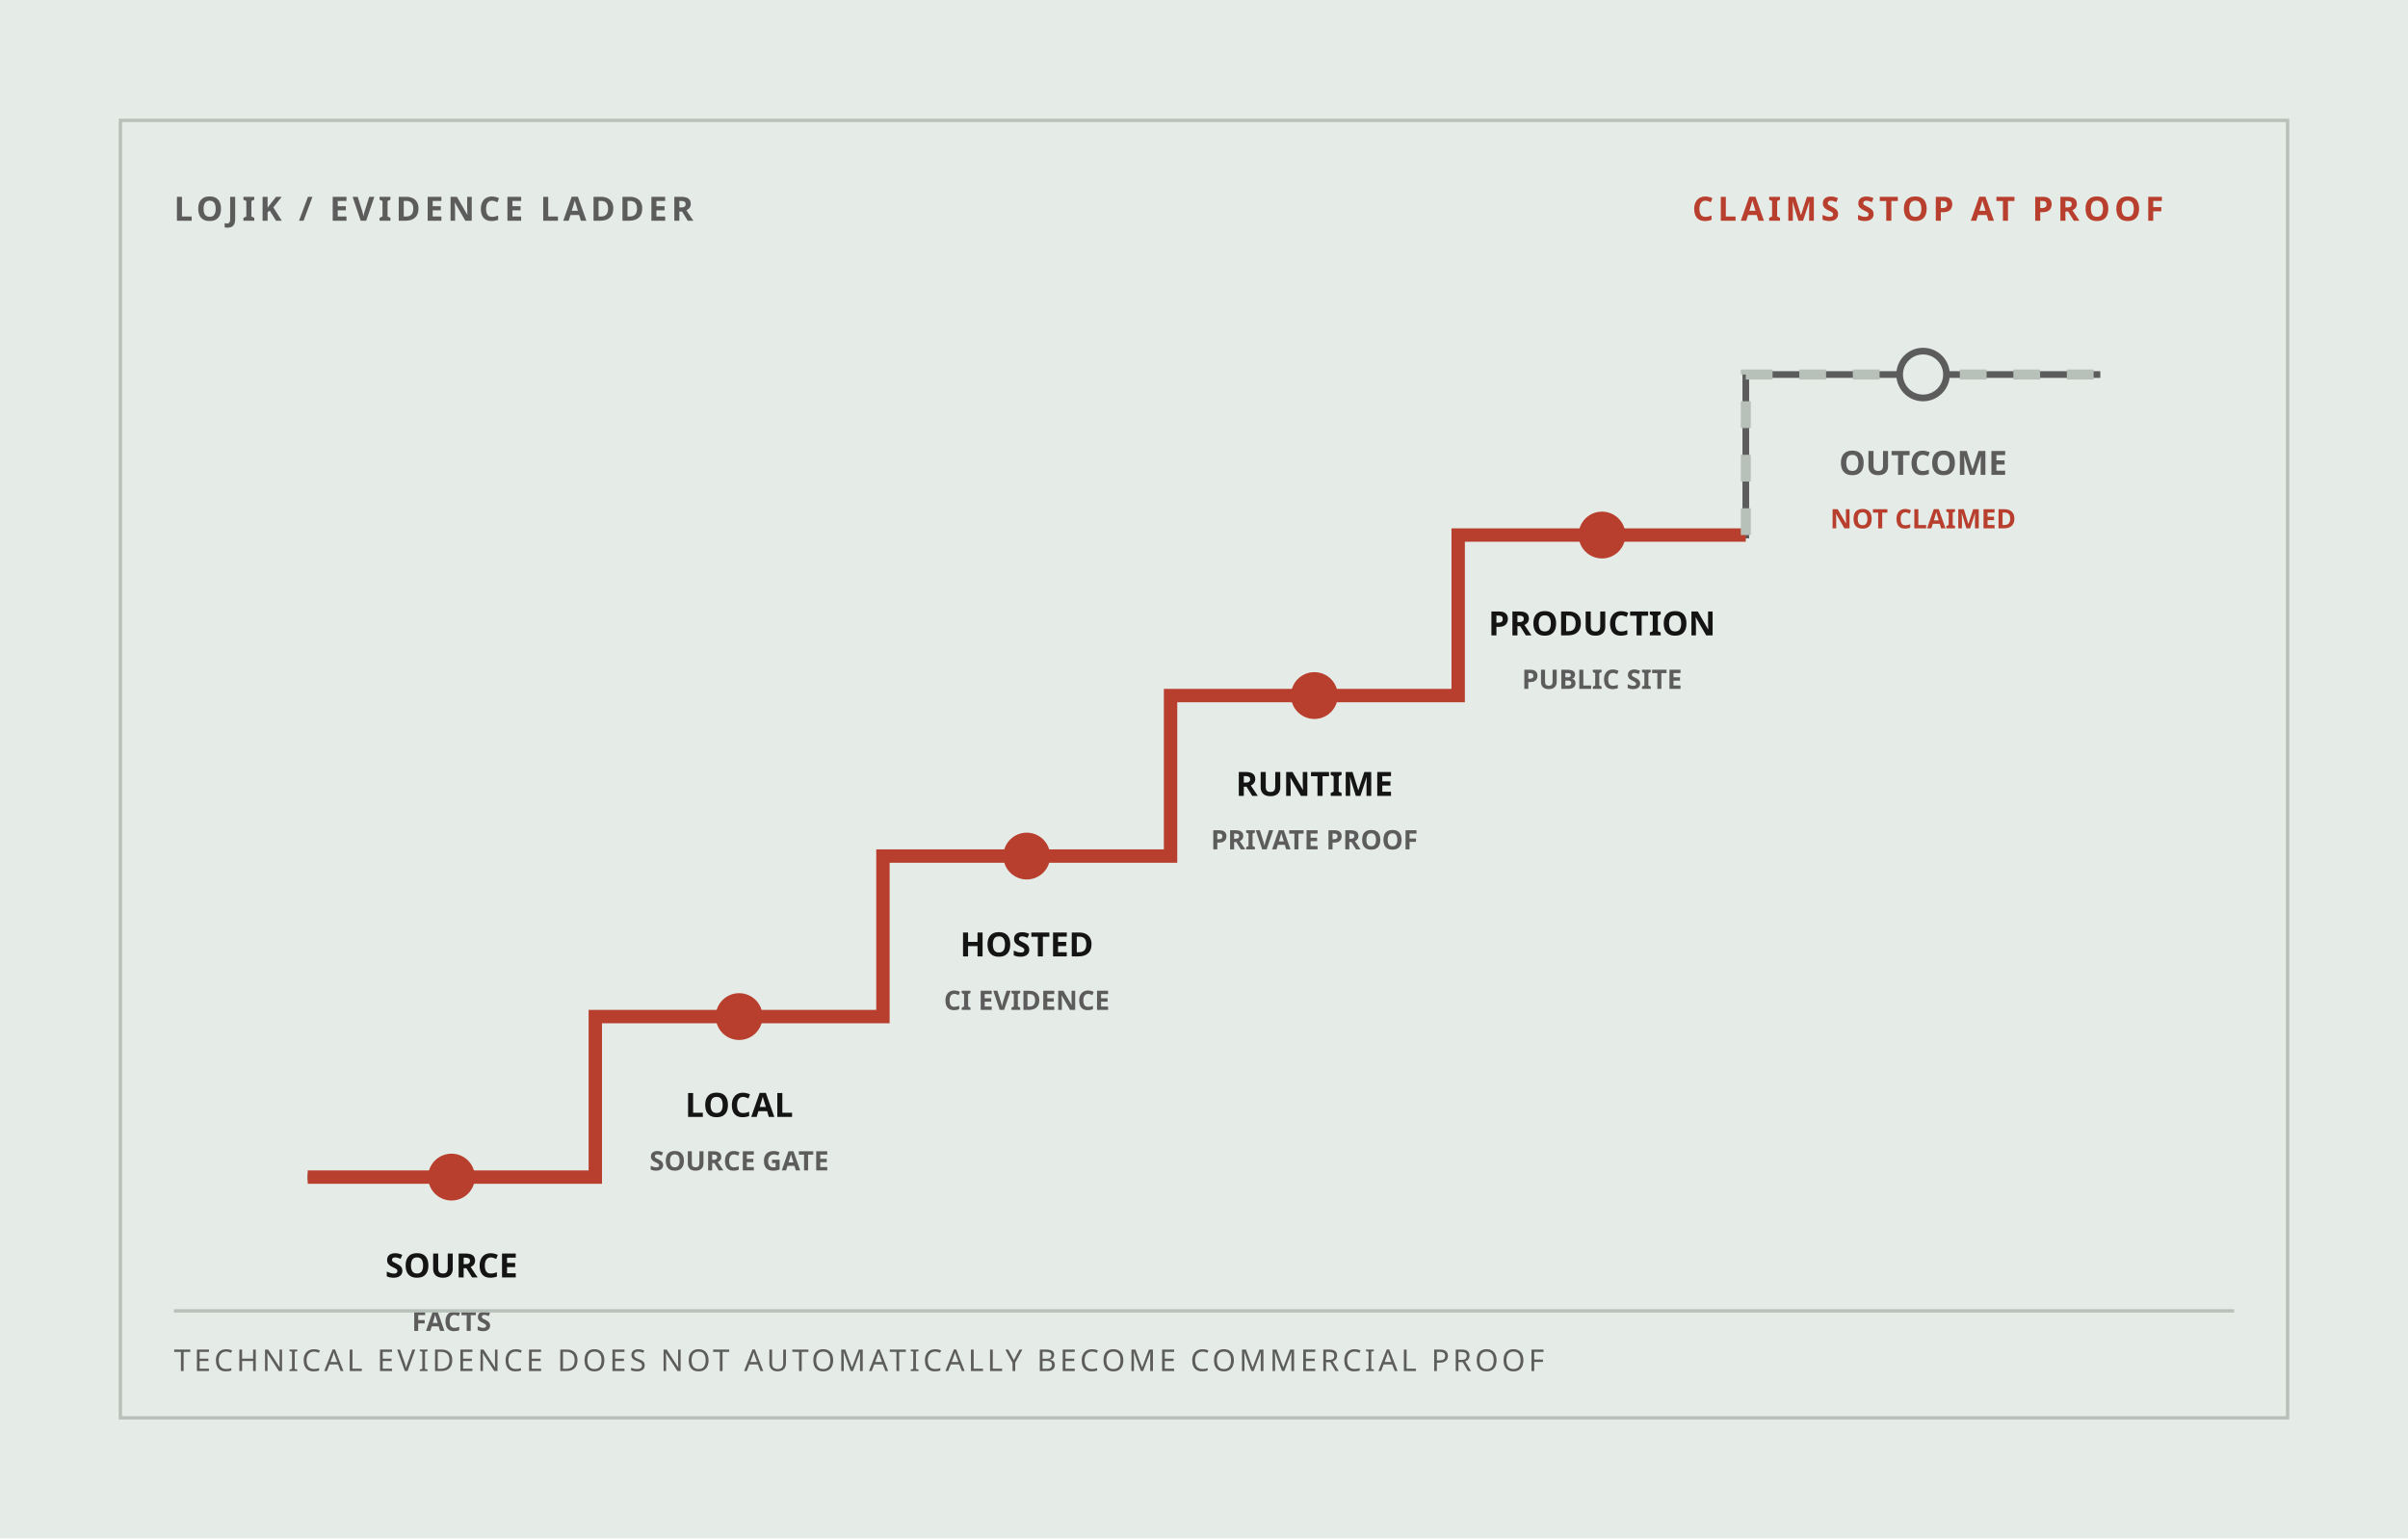
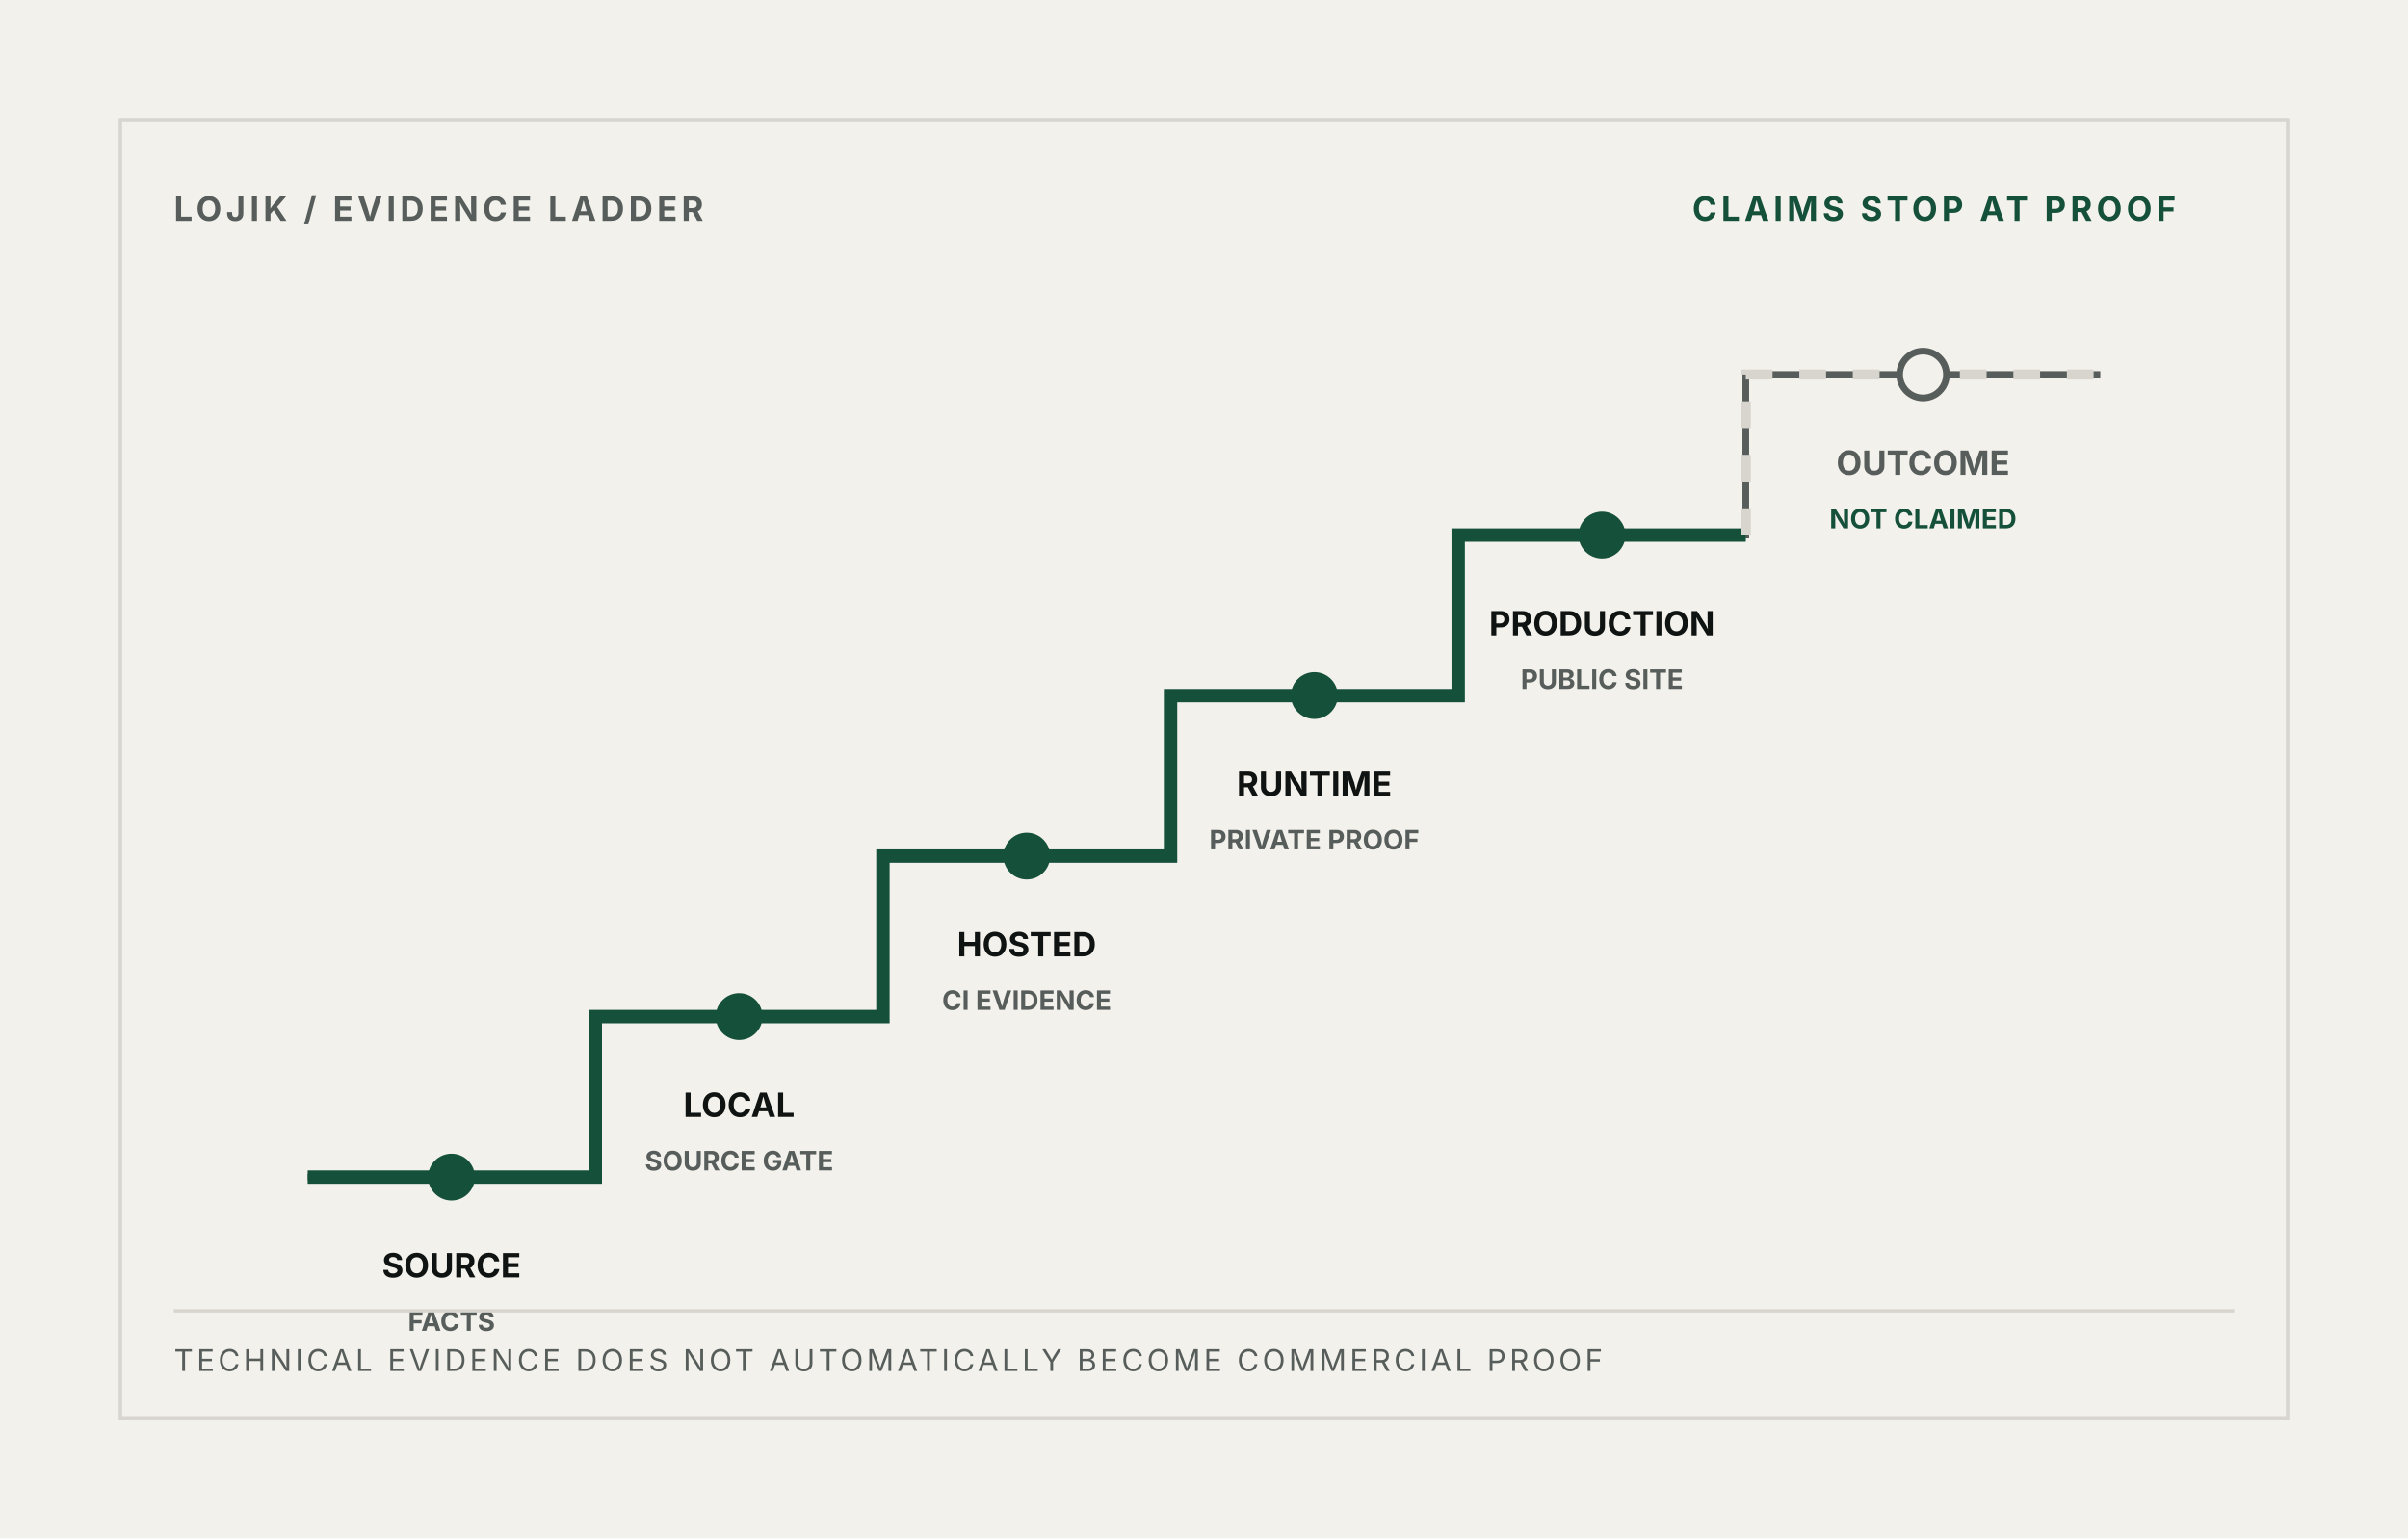
<svg xmlns="http://www.w3.org/2000/svg" viewBox="0 0 720 460" role="img" aria-labelledby="title desc">
-   <rect width="720" height="460" fill="#e5ebe6" />
-   <path d="M36 36h648v388H36z" fill="none" stroke="#b7c1b9" />
-   <g font-family="Instrument Sans, sans-serif" font-weight="700" letter-spacing="1.25">
-     <text x="52" y="66" fill="#5c5c5c" font-size="10">LOJIK / EVIDENCE LADDER</text>
-     <text x="506" y="66" fill="#b83f2e" font-size="10">CLAIMS STOP AT PROOF</text>
+   <rect width="720" height="460" fill="#f3f1ec" />
+   <path d="M36 36h648v388H36z" fill="none" stroke="#d8d5cf" />
+   <g font-family="Inter, system-ui, sans-serif" font-weight="700" letter-spacing="1.25">
+     <text x="52" y="66" fill="#565d5a" font-size="10">LOJIK / EVIDENCE LADDER</text>
+     <text x="506" y="66" fill="#14503a" font-size="10">CLAIMS STOP AT PROOF</text>
  </g>
-   <path d="M92 352h86v-48h86v-48h86v-48h86v-48h86v-48h106" fill="none" stroke="#5c5c5c" stroke-width="2" />
-   <path d="M92 352h86v-48h86v-48h86v-48h86v-48h86" fill="none" stroke="#b83f2e" stroke-width="4" />
-   <path d="M522 160v-48h106" fill="none" stroke="#b7c1b9" stroke-width="3" stroke-dasharray="8 8" />
-   <g font-family="Instrument Sans, sans-serif" font-size="10" font-weight="700" text-anchor="middle">
+   <path d="M92 352h86v-48h86v-48h86v-48h86v-48h86v-48h106" fill="none" stroke="#565d5a" stroke-width="2" />
+   <path d="M92 352h86v-48h86v-48h86v-48h86v-48h86" fill="none" stroke="#14503a" stroke-width="4" />
+   <path d="M522 160v-48h106" fill="none" stroke="#d8d5cf" stroke-width="3" stroke-dasharray="8 8" />
+   <g font-family="Inter, system-ui, sans-serif" font-size="10" font-weight="700" text-anchor="middle">
    <g transform="translate(135 352)">
-       <circle r="7" fill="#b83f2e" />
-       <text y="30" fill="#141414">SOURCE</text>
-       <text y="46" fill="#5c5c5c" font-size="8">FACTS</text>
+       <circle r="7" fill="#14503a" />
+       <text y="30" fill="#0f1412">SOURCE</text>
+       <text y="46" fill="#565d5a" font-size="8">FACTS</text>
    </g>
    <g transform="translate(221 304)">
-       <circle r="7" fill="#b83f2e" />
-       <text y="30" fill="#141414">LOCAL</text>
-       <text y="46" fill="#5c5c5c" font-size="8">SOURCE GATE</text>
+       <circle r="7" fill="#14503a" />
+       <text y="30" fill="#0f1412">LOCAL</text>
+       <text y="46" fill="#565d5a" font-size="8">SOURCE GATE</text>
    </g>
    <g transform="translate(307 256)">
-       <circle r="7" fill="#b83f2e" />
-       <text y="30" fill="#141414">HOSTED</text>
-       <text y="46" fill="#5c5c5c" font-size="8">CI EVIDENCE</text>
+       <circle r="7" fill="#14503a" />
+       <text y="30" fill="#0f1412">HOSTED</text>
+       <text y="46" fill="#565d5a" font-size="8">CI EVIDENCE</text>
    </g>
    <g transform="translate(393 208)">
-       <circle r="7" fill="#b83f2e" />
-       <text y="30" fill="#141414">RUNTIME</text>
-       <text y="46" fill="#5c5c5c" font-size="8">PRIVATE PROOF</text>
+       <circle r="7" fill="#14503a" />
+       <text y="30" fill="#0f1412">RUNTIME</text>
+       <text y="46" fill="#565d5a" font-size="8">PRIVATE PROOF</text>
    </g>
    <g transform="translate(479 160)">
-       <circle r="7" fill="#b83f2e" />
-       <text y="30" fill="#141414">PRODUCTION</text>
-       <text y="46" fill="#5c5c5c" font-size="8">PUBLIC SITE</text>
+       <circle r="7" fill="#14503a" />
+       <text y="30" fill="#0f1412">PRODUCTION</text>
+       <text y="46" fill="#565d5a" font-size="8">PUBLIC SITE</text>
    </g>
    <g transform="translate(575 112)">
-       <circle r="7" fill="#e5ebe6" stroke="#5c5c5c" stroke-width="2" />
-       <text y="30" fill="#5c5c5c">OUTCOME</text>
-       <text y="46" fill="#b83f2e" font-size="8">NOT CLAIMED</text>
+       <circle r="7" fill="#f3f1ec" stroke="#565d5a" stroke-width="2" />
+       <text y="30" fill="#565d5a">OUTCOME</text>
+       <text y="46" fill="#14503a" font-size="8">NOT CLAIMED</text>
    </g>
  </g>
-   <path d="M52 392h616" stroke="#b7c1b9" />
-   <text x="52" y="410" fill="#5c5c5c" font-family="Instrument Sans, sans-serif" font-size="9" letter-spacing="1">TECHNICAL EVIDENCE DOES NOT AUTOMATICALLY BECOME COMMERCIAL PROOF</text>
+   <path d="M52 392h616" stroke="#d8d5cf" />
+   <text x="52" y="410" fill="#565d5a" font-family="Inter, system-ui, sans-serif" font-size="9" letter-spacing="1">TECHNICAL EVIDENCE DOES NOT AUTOMATICALLY BECOME COMMERCIAL PROOF</text>
</svg>
